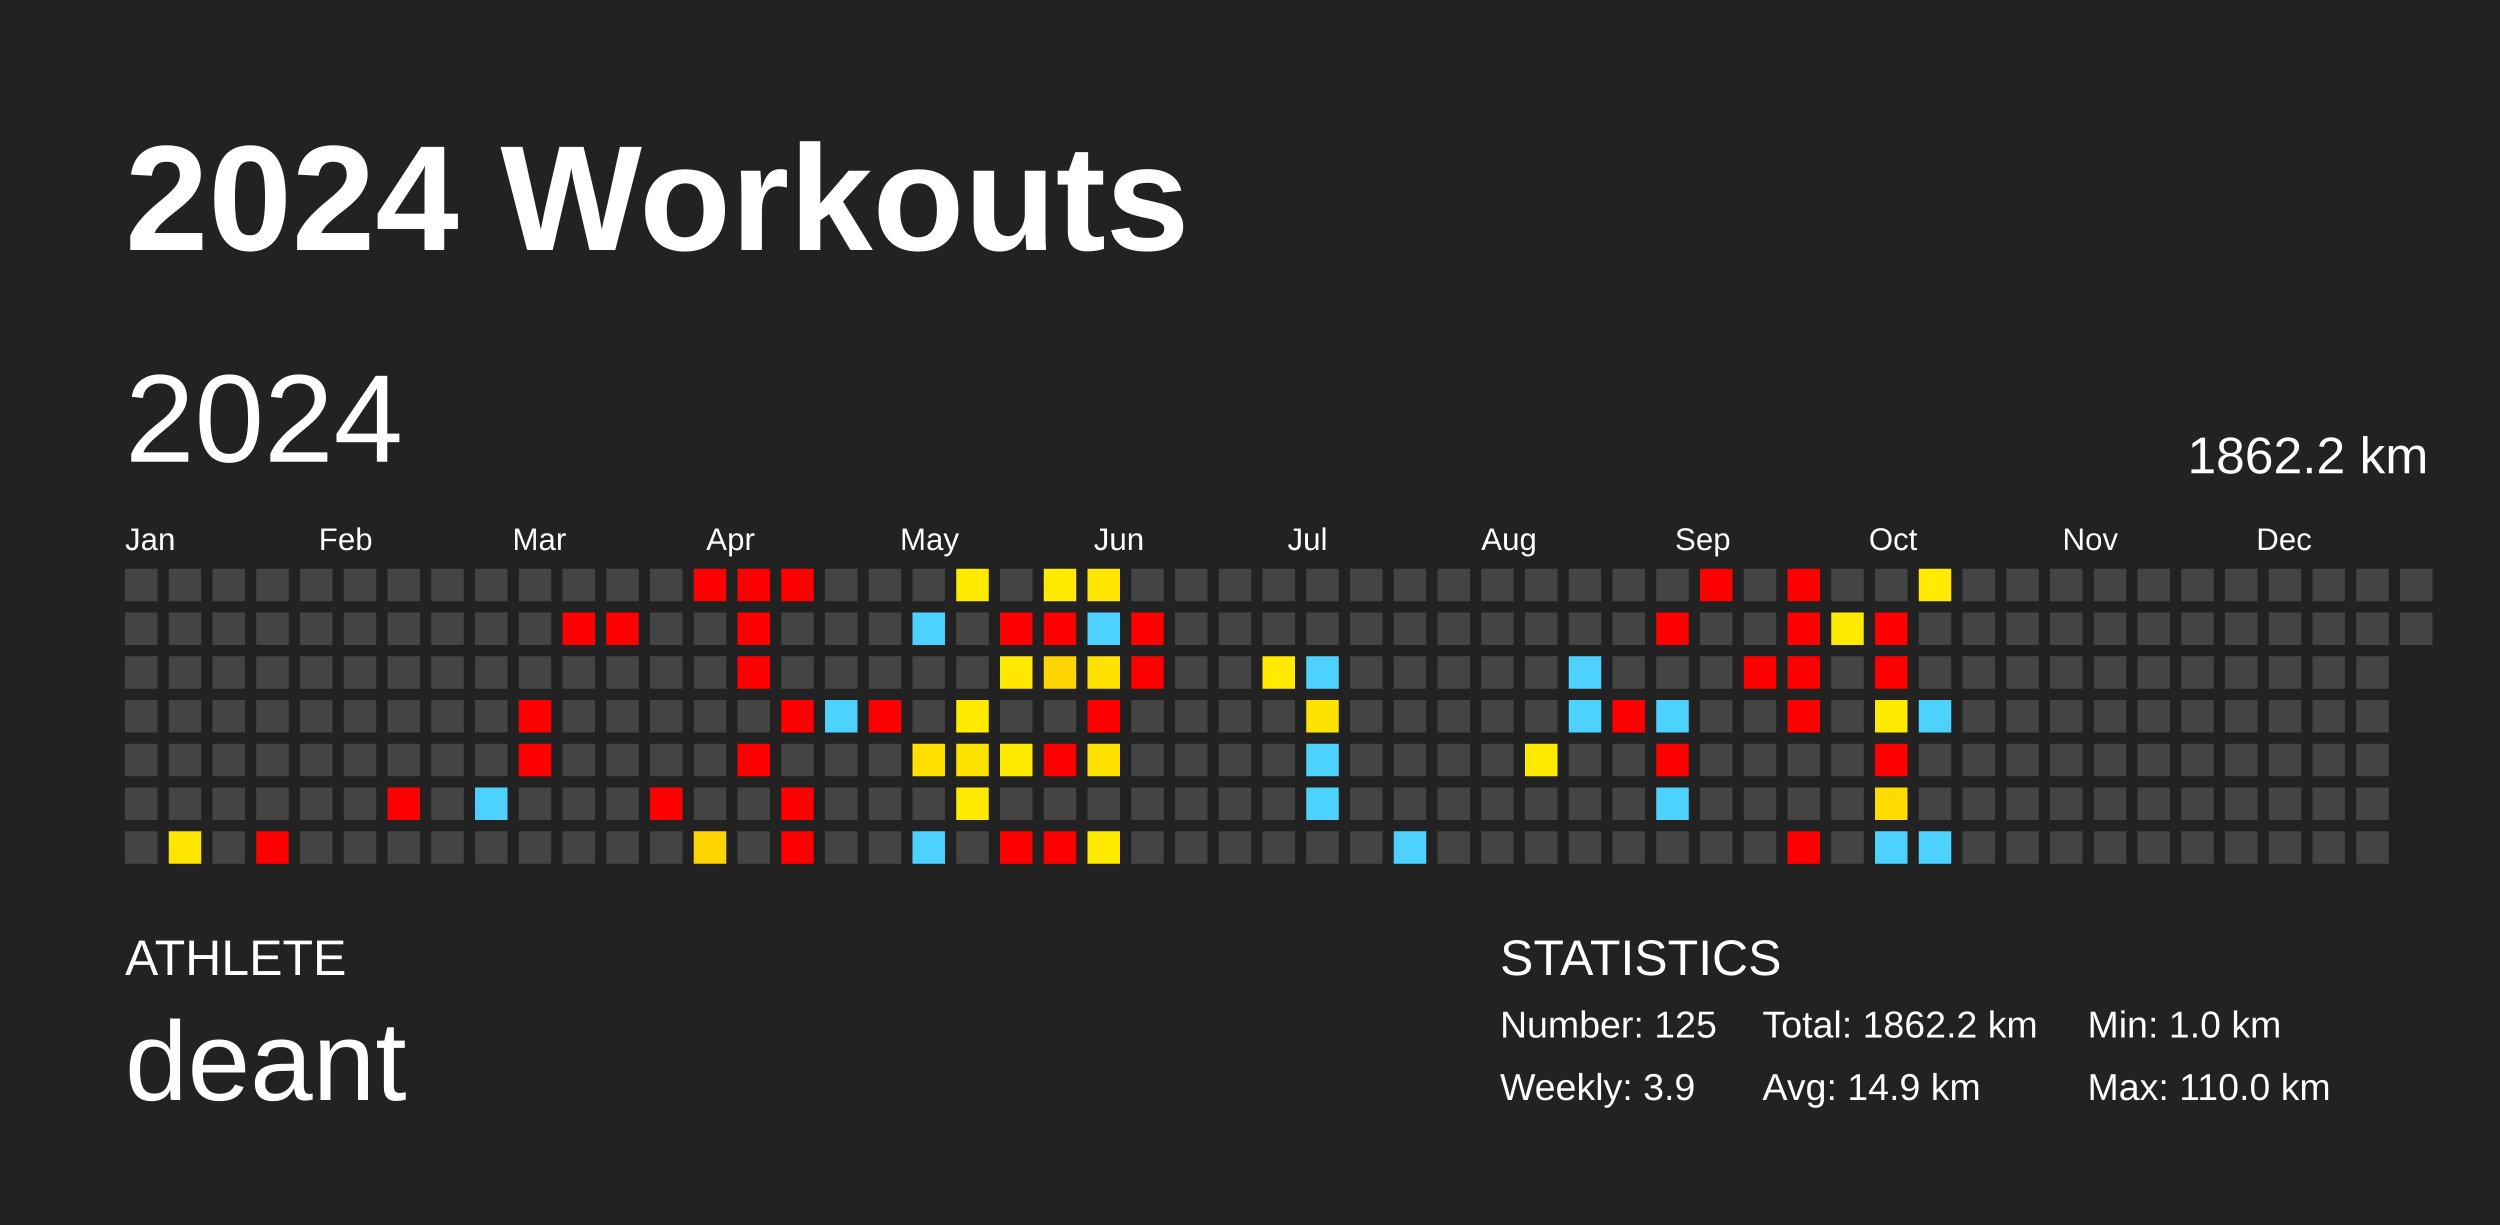
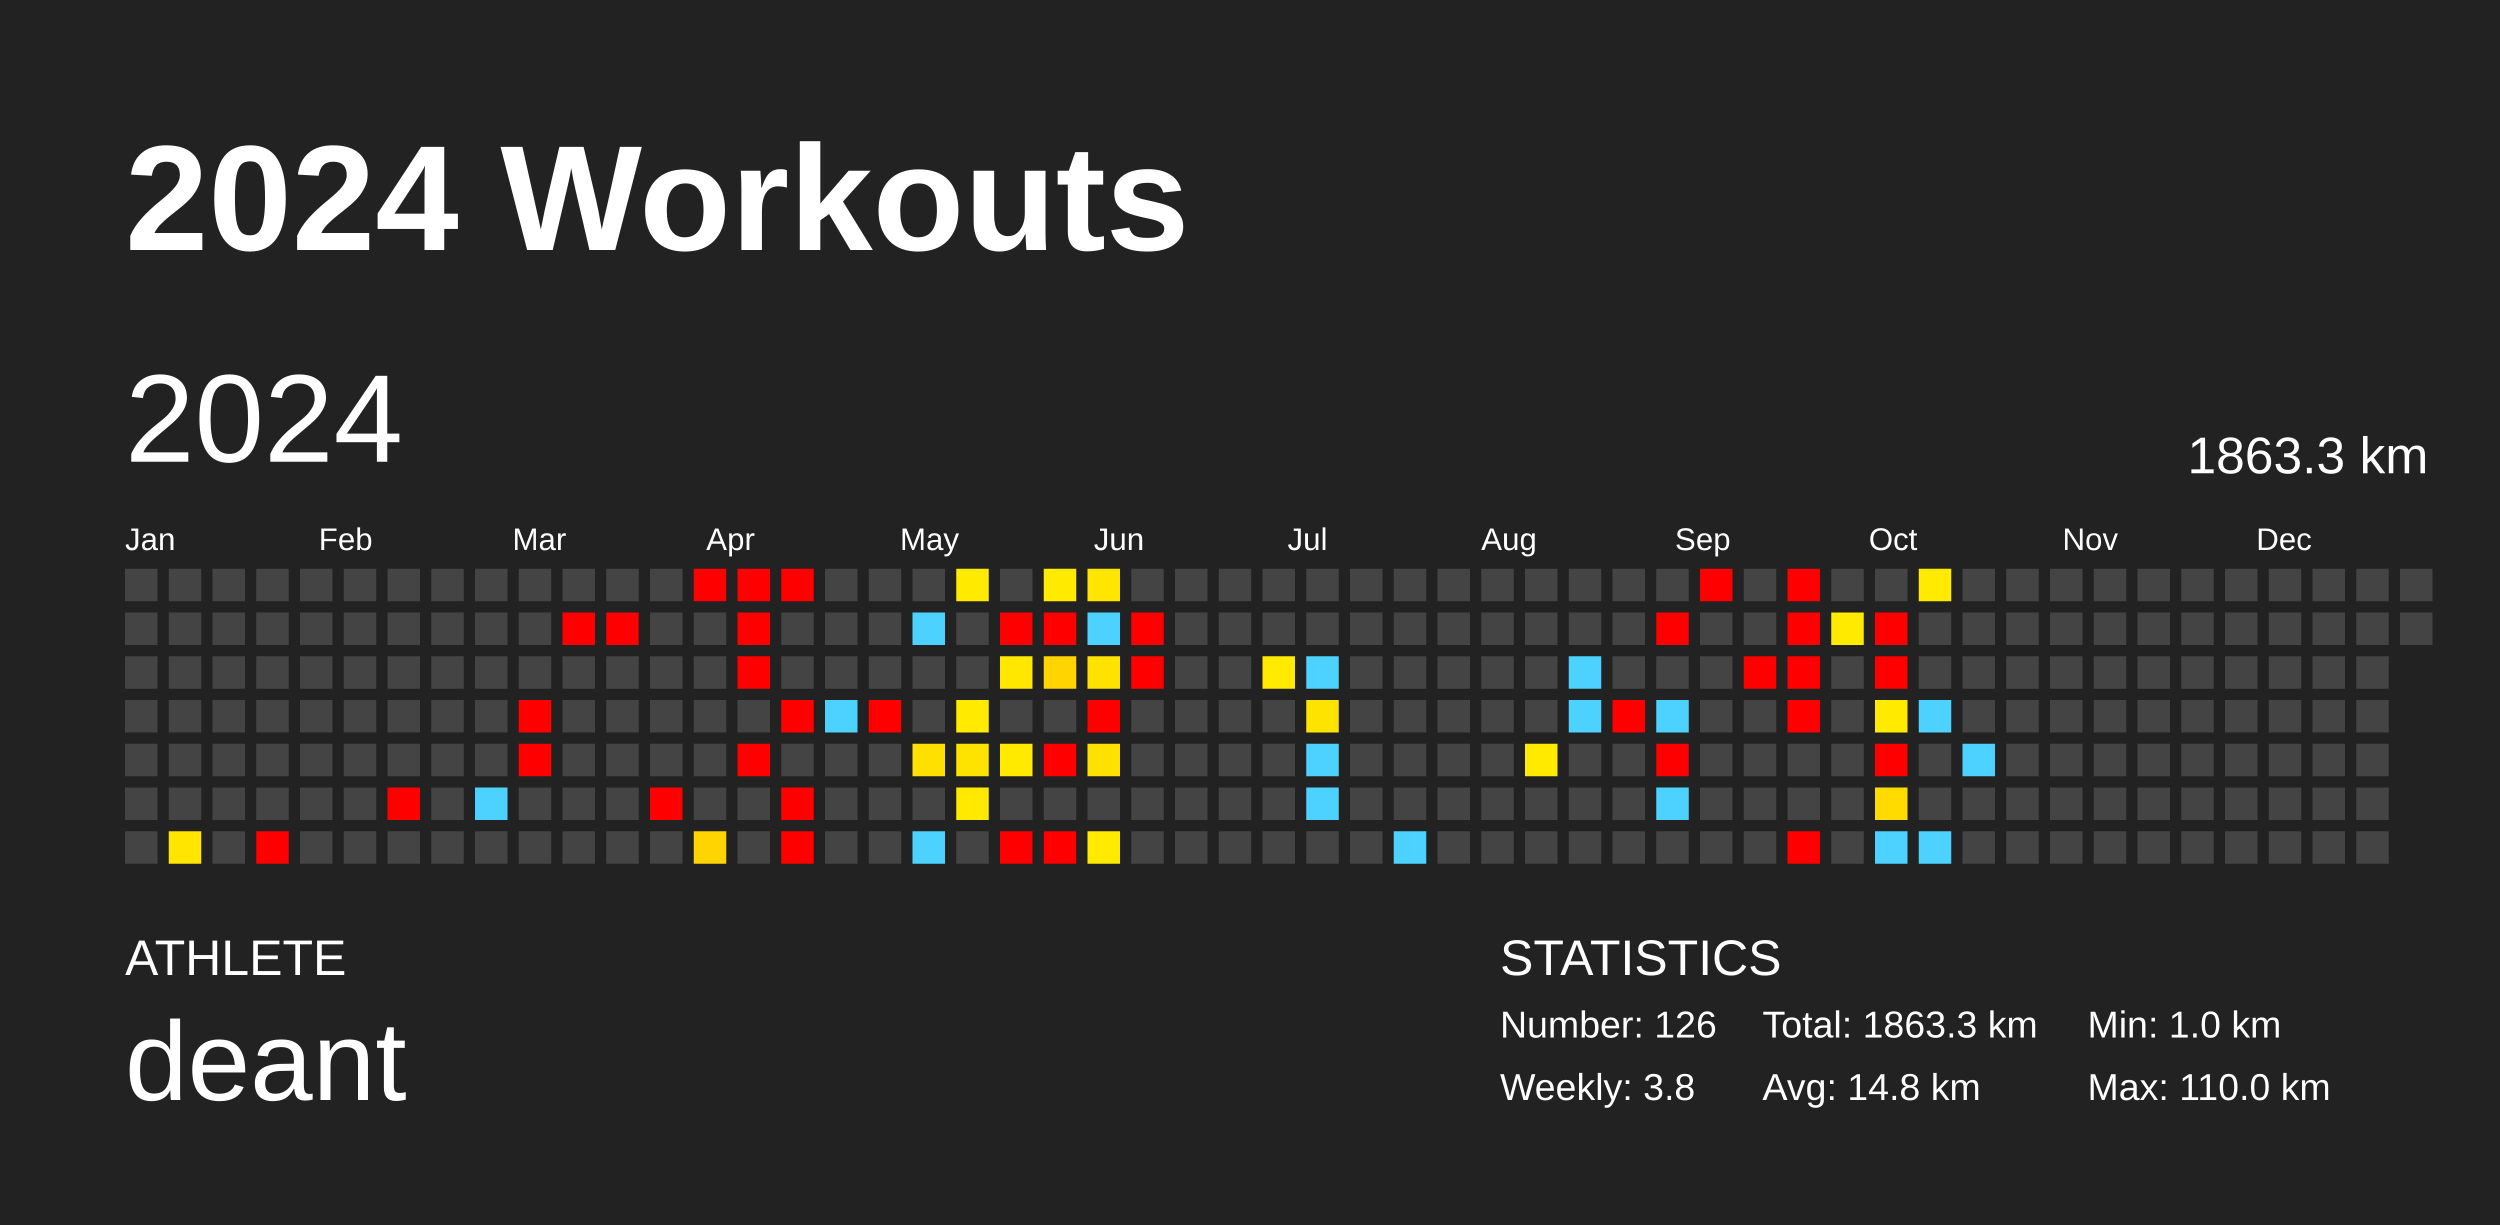
<svg xmlns="http://www.w3.org/2000/svg" baseProfile="full" height="98mm" version="1.1" viewBox="0,0,200,98" width="200mm">
  <defs />
  <rect fill="#222222" height="98" width="200" x="0" y="0" />
  <text fill="#FFFFFF" style="font-size:12px; font-family:Arial; font-weight:bold;" x="10" y="20">2024 Workouts</text>
  <text fill="#FFFFFF" style="font-size:4px; font-family:Arial" x="10" y="78">ATHLETE</text>
  <text fill="#FFFFFF" style="font-size:9px; font-family:Arial" x="10" y="88">deant</text>
  <text fill="#FFFFFF" style="font-size:4px; font-family:Arial" x="120" y="78">STATISTICS</text>
-   <text fill="#FFFFFF" style="font-size:3px; font-family:Arial" x="120" y="83">Number: 125</text>
-   <text fill="#FFFFFF" style="font-size:3px; font-family:Arial" x="120" y="88">Weekly: 3.9</text>
-   <text fill="#FFFFFF" style="font-size:3px; font-family:Arial" x="141" y="83">Total: 1862.2 km</text>
-   <text fill="#FFFFFF" style="font-size:3px; font-family:Arial" x="141" y="88">Avg: 14.9 km</text>
+   <text fill="#FFFFFF" style="font-size:3px; font-family:Arial" x="120" y="83">Number: 126</text>
+   <text fill="#FFFFFF" style="font-size:3px; font-family:Arial" x="120" y="88">Weekly: 3.8</text>
+   <text fill="#FFFFFF" style="font-size:3px; font-family:Arial" x="141" y="83">Total: 1863.3 km</text>
+   <text fill="#FFFFFF" style="font-size:3px; font-family:Arial" x="141" y="88">Avg: 14.8 km</text>
  <text fill="#FFFFFF" style="font-size:3px; font-family:Arial" x="167" y="83">Min: 1.0 km</text>
  <text fill="#FFFFFF" style="font-size:3px; font-family:Arial" x="167" y="88">Max: 110.0 km</text>
  <text dominant-baseline="hanging" fill="#FFFFFF" style="font-size:10.0px; font-family:Arial;" x="10" y="30">2024</text>
-   <text dominant-baseline="hanging" fill="#FFFFFF" style="font-size:4.125px; font-family:Arial;" x="175" y="35">1862.2 km</text>
+   <text dominant-baseline="hanging" fill="#FFFFFF" style="font-size:4.125px; font-family:Arial;" x="175" y="35">1863.3 km</text>
  <text fill="#FFFFFF" style="font-size:2.5px; font-family:Arial" x="10.0" y="44">Jan</text>
  <text fill="#FFFFFF" style="font-size:2.5px; font-family:Arial" x="25.5" y="44">Feb</text>
  <text fill="#FFFFFF" style="font-size:2.5px; font-family:Arial" x="41.0" y="44">Mar</text>
  <text fill="#FFFFFF" style="font-size:2.5px; font-family:Arial" x="56.5" y="44">Apr</text>
  <text fill="#FFFFFF" style="font-size:2.5px; font-family:Arial" x="72.0" y="44">May</text>
  <text fill="#FFFFFF" style="font-size:2.5px; font-family:Arial" x="87.5" y="44">Jun</text>
  <text fill="#FFFFFF" style="font-size:2.5px; font-family:Arial" x="103.0" y="44">Jul</text>
  <text fill="#FFFFFF" style="font-size:2.5px; font-family:Arial" x="118.5" y="44">Aug</text>
  <text fill="#FFFFFF" style="font-size:2.5px; font-family:Arial" x="134.0" y="44">Sep</text>
  <text fill="#FFFFFF" style="font-size:2.5px; font-family:Arial" x="149.5" y="44">Oct</text>
  <text fill="#FFFFFF" style="font-size:2.5px; font-family:Arial" x="165.0" y="44">Nov</text>
  <text fill="#FFFFFF" style="font-size:2.5px; font-family:Arial" x="180.5" y="44">Dec</text>
  <rect fill="#444444" height="2.6" width="2.6" x="10.0" y="45.5" />
  <rect fill="#444444" height="2.6" width="2.6" x="10.0" y="49.0" />
  <rect fill="#444444" height="2.6" width="2.6" x="10.0" y="52.5" />
  <rect fill="#444444" height="2.6" width="2.6" x="10.0" y="56.0" />
  <rect fill="#444444" height="2.6" width="2.6" x="10.0" y="59.5" />
  <rect fill="#444444" height="2.6" width="2.6" x="10.0" y="63.0" />
  <rect fill="#444444" height="2.6" width="2.6" x="10.0" y="66.5" />
  <rect fill="#444444" height="2.6" width="2.6" x="13.5" y="45.5" />
  <rect fill="#444444" height="2.6" width="2.6" x="13.5" y="49.0" />
  <rect fill="#444444" height="2.6" width="2.6" x="13.5" y="52.5" />
  <rect fill="#444444" height="2.6" width="2.6" x="13.5" y="56.0" />
  <rect fill="#444444" height="2.6" width="2.6" x="13.5" y="59.5" />
  <rect fill="#444444" height="2.6" width="2.6" x="13.5" y="63.0" />
  <rect fill="#ffe500" height="2.6" width="2.6" x="13.5" y="66.5" />
  <rect fill="#444444" height="2.6" width="2.6" x="17.0" y="45.5" />
  <rect fill="#444444" height="2.6" width="2.6" x="17.0" y="49.0" />
  <rect fill="#444444" height="2.6" width="2.6" x="17.0" y="52.5" />
  <rect fill="#444444" height="2.6" width="2.6" x="17.0" y="56.0" />
  <rect fill="#444444" height="2.6" width="2.6" x="17.0" y="59.5" />
  <rect fill="#444444" height="2.6" width="2.6" x="17.0" y="63.0" />
  <rect fill="#444444" height="2.6" width="2.6" x="17.0" y="66.5" />
  <rect fill="#444444" height="2.6" width="2.6" x="20.5" y="45.5" />
  <rect fill="#444444" height="2.6" width="2.6" x="20.5" y="49.0" />
  <rect fill="#444444" height="2.6" width="2.6" x="20.5" y="52.5" />
  <rect fill="#444444" height="2.6" width="2.6" x="20.5" y="56.0" />
  <rect fill="#444444" height="2.6" width="2.6" x="20.5" y="59.5" />
  <rect fill="#444444" height="2.6" width="2.6" x="20.5" y="63.0" />
  <rect fill="red" height="2.6" width="2.6" x="20.5" y="66.5" />
  <rect fill="#444444" height="2.6" width="2.6" x="24.0" y="45.5" />
  <rect fill="#444444" height="2.6" width="2.6" x="24.0" y="49.0" />
  <rect fill="#444444" height="2.6" width="2.6" x="24.0" y="52.5" />
  <rect fill="#444444" height="2.6" width="2.6" x="24.0" y="56.0" />
  <rect fill="#444444" height="2.6" width="2.6" x="24.0" y="59.5" />
  <rect fill="#444444" height="2.6" width="2.6" x="24.0" y="63.0" />
  <rect fill="#444444" height="2.6" width="2.6" x="24.0" y="66.5" />
  <rect fill="#444444" height="2.6" width="2.6" x="27.5" y="45.5" />
  <rect fill="#444444" height="2.6" width="2.6" x="27.5" y="49.0" />
  <rect fill="#444444" height="2.6" width="2.6" x="27.5" y="52.5" />
  <rect fill="#444444" height="2.6" width="2.6" x="27.5" y="56.0" />
  <rect fill="#444444" height="2.6" width="2.6" x="27.5" y="59.5" />
  <rect fill="#444444" height="2.6" width="2.6" x="27.5" y="63.0" />
  <rect fill="#444444" height="2.6" width="2.6" x="27.5" y="66.5" />
  <rect fill="#444444" height="2.6" width="2.6" x="31.0" y="45.5" />
  <rect fill="#444444" height="2.6" width="2.6" x="31.0" y="49.0" />
  <rect fill="#444444" height="2.6" width="2.6" x="31.0" y="52.5" />
  <rect fill="#444444" height="2.6" width="2.6" x="31.0" y="56.0" />
  <rect fill="#444444" height="2.6" width="2.6" x="31.0" y="59.5" />
  <rect fill="red" height="2.6" width="2.6" x="31.0" y="63.0" />
  <rect fill="#444444" height="2.6" width="2.6" x="31.0" y="66.5" />
  <rect fill="#444444" height="2.6" width="2.6" x="34.5" y="45.5" />
  <rect fill="#444444" height="2.6" width="2.6" x="34.5" y="49.0" />
  <rect fill="#444444" height="2.6" width="2.6" x="34.5" y="52.5" />
  <rect fill="#444444" height="2.6" width="2.6" x="34.5" y="56.0" />
  <rect fill="#444444" height="2.6" width="2.6" x="34.5" y="59.5" />
  <rect fill="#444444" height="2.6" width="2.6" x="34.5" y="63.0" />
  <rect fill="#444444" height="2.6" width="2.6" x="34.5" y="66.5" />
  <rect fill="#444444" height="2.6" width="2.6" x="38.0" y="45.5" />
  <rect fill="#444444" height="2.6" width="2.6" x="38.0" y="49.0" />
  <rect fill="#444444" height="2.6" width="2.6" x="38.0" y="52.5" />
  <rect fill="#444444" height="2.6" width="2.6" x="38.0" y="56.0" />
  <rect fill="#444444" height="2.6" width="2.6" x="38.0" y="59.5" />
  <rect fill="#4dd2ff" height="2.6" width="2.6" x="38.0" y="63.0" />
  <rect fill="#444444" height="2.6" width="2.6" x="38.0" y="66.5" />
  <rect fill="#444444" height="2.6" width="2.6" x="41.5" y="45.5" />
  <rect fill="#444444" height="2.6" width="2.6" x="41.5" y="49.0" />
  <rect fill="#444444" height="2.6" width="2.6" x="41.5" y="52.5" />
  <rect fill="red" height="2.6" width="2.6" x="41.5" y="56.0" />
  <rect fill="red" height="2.6" width="2.6" x="41.5" y="59.5" />
  <rect fill="#444444" height="2.6" width="2.6" x="41.5" y="63.0" />
  <rect fill="#444444" height="2.6" width="2.6" x="41.5" y="66.5" />
  <rect fill="#444444" height="2.6" width="2.6" x="45.0" y="45.5" />
  <rect fill="red" height="2.6" width="2.6" x="45.0" y="49.0" />
  <rect fill="#444444" height="2.6" width="2.6" x="45.0" y="52.5" />
  <rect fill="#444444" height="2.6" width="2.6" x="45.0" y="56.0" />
  <rect fill="#444444" height="2.6" width="2.6" x="45.0" y="59.5" />
  <rect fill="#444444" height="2.6" width="2.6" x="45.0" y="63.0" />
  <rect fill="#444444" height="2.6" width="2.6" x="45.0" y="66.5" />
  <rect fill="#444444" height="2.6" width="2.6" x="48.5" y="45.5" />
  <rect fill="red" height="2.6" width="2.6" x="48.5" y="49.0" />
  <rect fill="#444444" height="2.6" width="2.6" x="48.5" y="52.5" />
  <rect fill="#444444" height="2.6" width="2.6" x="48.5" y="56.0" />
  <rect fill="#444444" height="2.6" width="2.6" x="48.5" y="59.5" />
  <rect fill="#444444" height="2.6" width="2.6" x="48.5" y="63.0" />
  <rect fill="#444444" height="2.6" width="2.6" x="48.5" y="66.5" />
  <rect fill="#444444" height="2.6" width="2.6" x="52.0" y="45.5" />
  <rect fill="#444444" height="2.6" width="2.6" x="52.0" y="49.0" />
  <rect fill="#444444" height="2.6" width="2.6" x="52.0" y="52.5" />
  <rect fill="#444444" height="2.6" width="2.6" x="52.0" y="56.0" />
  <rect fill="#444444" height="2.6" width="2.6" x="52.0" y="59.5" />
  <rect fill="red" height="2.6" width="2.6" x="52.0" y="63.0" />
  <rect fill="#444444" height="2.6" width="2.6" x="52.0" y="66.5" />
  <rect fill="red" height="2.6" width="2.6" x="55.5" y="45.5" />
  <rect fill="#444444" height="2.6" width="2.6" x="55.5" y="49.0" />
  <rect fill="#444444" height="2.6" width="2.6" x="55.5" y="52.5" />
  <rect fill="#444444" height="2.6" width="2.6" x="55.5" y="56.0" />
  <rect fill="#444444" height="2.6" width="2.6" x="55.5" y="59.5" />
  <rect fill="#444444" height="2.6" width="2.6" x="55.5" y="63.0" />
  <rect fill="#ffd400" height="2.6" width="2.6" x="55.5" y="66.5" />
  <rect fill="red" height="2.6" width="2.6" x="59.0" y="45.5" />
  <rect fill="red" height="2.6" width="2.6" x="59.0" y="49.0" />
  <rect fill="red" height="2.6" width="2.6" x="59.0" y="52.5" />
  <rect fill="#444444" height="2.6" width="2.6" x="59.0" y="56.0" />
  <rect fill="red" height="2.6" width="2.6" x="59.0" y="59.5" />
  <rect fill="#444444" height="2.6" width="2.6" x="59.0" y="63.0" />
  <rect fill="#444444" height="2.6" width="2.6" x="59.0" y="66.5" />
  <rect fill="red" height="2.6" width="2.6" x="62.5" y="45.5" />
  <rect fill="#444444" height="2.6" width="2.6" x="62.5" y="49.0" />
  <rect fill="#444444" height="2.6" width="2.6" x="62.5" y="52.5" />
  <rect fill="red" height="2.6" width="2.6" x="62.5" y="56.0" />
  <rect fill="#444444" height="2.6" width="2.6" x="62.5" y="59.5" />
  <rect fill="red" height="2.6" width="2.6" x="62.5" y="63.0" />
  <rect fill="red" height="2.6" width="2.6" x="62.5" y="66.5" />
  <rect fill="#444444" height="2.6" width="2.6" x="66.0" y="45.5" />
  <rect fill="#444444" height="2.6" width="2.6" x="66.0" y="49.0" />
  <rect fill="#444444" height="2.6" width="2.6" x="66.0" y="52.5" />
  <rect fill="#4dd2ff" height="2.6" width="2.6" x="66.0" y="56.0" />
  <rect fill="#444444" height="2.6" width="2.6" x="66.0" y="59.5" />
  <rect fill="#444444" height="2.6" width="2.6" x="66.0" y="63.0" />
  <rect fill="#444444" height="2.6" width="2.6" x="66.0" y="66.5" />
  <rect fill="#444444" height="2.6" width="2.6" x="69.5" y="45.5" />
  <rect fill="#444444" height="2.6" width="2.6" x="69.5" y="49.0" />
  <rect fill="#444444" height="2.6" width="2.6" x="69.5" y="52.5" />
  <rect fill="red" height="2.6" width="2.6" x="69.5" y="56.0" />
  <rect fill="#444444" height="2.6" width="2.6" x="69.5" y="59.5" />
  <rect fill="#444444" height="2.6" width="2.6" x="69.5" y="63.0" />
  <rect fill="#444444" height="2.6" width="2.6" x="69.5" y="66.5" />
  <rect fill="#444444" height="2.6" width="2.6" x="73.0" y="45.5" />
  <rect fill="#4dd2ff" height="2.6" width="2.6" x="73.0" y="49.0" />
  <rect fill="#444444" height="2.6" width="2.6" x="73.0" y="52.5" />
  <rect fill="#444444" height="2.6" width="2.6" x="73.0" y="56.0" />
  <rect fill="#ffe000" height="2.6" width="2.6" x="73.0" y="59.5" />
  <rect fill="#444444" height="2.6" width="2.6" x="73.0" y="63.0" />
  <rect fill="#4dd2ff" height="2.6" width="2.6" x="73.0" y="66.5" />
  <rect fill="#ffea00" height="2.6" width="2.6" x="76.5" y="45.5" />
  <rect fill="#444444" height="2.6" width="2.6" x="76.5" y="49.0" />
  <rect fill="#444444" height="2.6" width="2.6" x="76.5" y="52.5" />
  <rect fill="#ffea00" height="2.6" width="2.6" x="76.5" y="56.0" />
  <rect fill="#ffe300" height="2.6" width="2.6" x="76.5" y="59.5" />
  <rect fill="#ffe900" height="2.6" width="2.6" x="76.5" y="63.0" />
  <rect fill="#444444" height="2.6" width="2.6" x="76.5" y="66.5" />
  <rect fill="#444444" height="2.6" width="2.6" x="80.0" y="45.5" />
  <rect fill="red" height="2.6" width="2.6" x="80.0" y="49.0" />
  <rect fill="#ffe700" height="2.6" width="2.6" x="80.0" y="52.5" />
  <rect fill="#444444" height="2.6" width="2.6" x="80.0" y="56.0" />
  <rect fill="#ffea00" height="2.6" width="2.6" x="80.0" y="59.5" />
  <rect fill="#444444" height="2.6" width="2.6" x="80.0" y="63.0" />
  <rect fill="red" height="2.6" width="2.6" x="80.0" y="66.5" />
  <rect fill="#ffea00" height="2.6" width="2.6" x="83.5" y="45.5" />
  <rect fill="red" height="2.6" width="2.6" x="83.5" y="49.0" />
  <rect fill="#ffd400" height="2.6" width="2.6" x="83.5" y="52.5" />
  <rect fill="#444444" height="2.6" width="2.6" x="83.5" y="56.0" />
  <rect fill="red" height="2.6" width="2.6" x="83.5" y="59.5" />
  <rect fill="#444444" height="2.6" width="2.6" x="83.5" y="63.0" />
  <rect fill="red" height="2.6" width="2.6" x="83.5" y="66.5" />
  <rect fill="#ffe500" height="2.6" width="2.6" x="87.0" y="45.5" />
  <rect fill="#4dd2ff" height="2.6" width="2.6" x="87.0" y="49.0" />
  <rect fill="#ffe200" height="2.6" width="2.6" x="87.0" y="52.5" />
  <rect fill="red" height="2.6" width="2.6" x="87.0" y="56.0" />
  <rect fill="#ffe100" height="2.6" width="2.6" x="87.0" y="59.5" />
  <rect fill="#444444" height="2.6" width="2.6" x="87.0" y="63.0" />
  <rect fill="#ffea00" height="2.6" width="2.6" x="87.0" y="66.5" />
  <rect fill="#444444" height="2.6" width="2.6" x="90.5" y="45.5" />
  <rect fill="red" height="2.6" width="2.6" x="90.5" y="49.0" />
  <rect fill="red" height="2.6" width="2.6" x="90.5" y="52.5" />
  <rect fill="#444444" height="2.6" width="2.6" x="90.5" y="56.0" />
  <rect fill="#444444" height="2.6" width="2.6" x="90.5" y="59.5" />
  <rect fill="#444444" height="2.6" width="2.6" x="90.5" y="63.0" />
  <rect fill="#444444" height="2.6" width="2.6" x="90.5" y="66.5" />
  <rect fill="#444444" height="2.6" width="2.6" x="94.0" y="45.5" />
  <rect fill="#444444" height="2.6" width="2.6" x="94.0" y="49.0" />
  <rect fill="#444444" height="2.6" width="2.6" x="94.0" y="52.5" />
  <rect fill="#444444" height="2.6" width="2.6" x="94.0" y="56.0" />
  <rect fill="#444444" height="2.6" width="2.6" x="94.0" y="59.5" />
  <rect fill="#444444" height="2.6" width="2.6" x="94.0" y="63.0" />
  <rect fill="#444444" height="2.6" width="2.6" x="94.0" y="66.5" />
  <rect fill="#444444" height="2.6" width="2.6" x="97.5" y="45.5" />
  <rect fill="#444444" height="2.6" width="2.6" x="97.5" y="49.0" />
  <rect fill="#444444" height="2.6" width="2.6" x="97.5" y="52.5" />
  <rect fill="#444444" height="2.6" width="2.6" x="97.5" y="56.0" />
  <rect fill="#444444" height="2.6" width="2.6" x="97.5" y="59.5" />
  <rect fill="#444444" height="2.6" width="2.6" x="97.5" y="63.0" />
  <rect fill="#444444" height="2.6" width="2.6" x="97.5" y="66.5" />
  <rect fill="#444444" height="2.6" width="2.6" x="101.0" y="45.5" />
  <rect fill="#444444" height="2.6" width="2.6" x="101.0" y="49.0" />
  <rect fill="#ffea00" height="2.6" width="2.6" x="101.0" y="52.5" />
  <rect fill="#444444" height="2.6" width="2.6" x="101.0" y="56.0" />
  <rect fill="#444444" height="2.6" width="2.6" x="101.0" y="59.5" />
  <rect fill="#444444" height="2.6" width="2.6" x="101.0" y="63.0" />
  <rect fill="#444444" height="2.6" width="2.6" x="101.0" y="66.5" />
  <rect fill="#444444" height="2.6" width="2.6" x="104.5" y="45.5" />
  <rect fill="#444444" height="2.6" width="2.6" x="104.5" y="49.0" />
  <rect fill="#4dd2ff" height="2.6" width="2.6" x="104.5" y="52.5" />
  <rect fill="#ffe300" height="2.6" width="2.6" x="104.5" y="56.0" />
  <rect fill="#4dd2ff" height="2.6" width="2.6" x="104.5" y="59.5" />
  <rect fill="#4dd2ff" height="2.6" width="2.6" x="104.5" y="63.0" />
  <rect fill="#444444" height="2.6" width="2.6" x="104.5" y="66.5" />
  <rect fill="#444444" height="2.6" width="2.6" x="108.0" y="45.5" />
  <rect fill="#444444" height="2.6" width="2.6" x="108.0" y="49.0" />
  <rect fill="#444444" height="2.6" width="2.6" x="108.0" y="52.5" />
  <rect fill="#444444" height="2.6" width="2.6" x="108.0" y="56.0" />
  <rect fill="#444444" height="2.6" width="2.6" x="108.0" y="59.5" />
  <rect fill="#444444" height="2.6" width="2.6" x="108.0" y="63.0" />
  <rect fill="#444444" height="2.6" width="2.6" x="108.0" y="66.5" />
  <rect fill="#444444" height="2.6" width="2.6" x="111.5" y="45.5" />
  <rect fill="#444444" height="2.6" width="2.6" x="111.5" y="49.0" />
  <rect fill="#444444" height="2.6" width="2.6" x="111.5" y="52.5" />
  <rect fill="#444444" height="2.6" width="2.6" x="111.5" y="56.0" />
  <rect fill="#444444" height="2.6" width="2.6" x="111.5" y="59.5" />
  <rect fill="#444444" height="2.6" width="2.6" x="111.5" y="63.0" />
  <rect fill="#4dd2ff" height="2.6" width="2.6" x="111.5" y="66.5" />
  <rect fill="#444444" height="2.6" width="2.6" x="115.0" y="45.5" />
  <rect fill="#444444" height="2.6" width="2.6" x="115.0" y="49.0" />
  <rect fill="#444444" height="2.6" width="2.6" x="115.0" y="52.5" />
  <rect fill="#444444" height="2.6" width="2.6" x="115.0" y="56.0" />
  <rect fill="#444444" height="2.6" width="2.6" x="115.0" y="59.5" />
  <rect fill="#444444" height="2.6" width="2.6" x="115.0" y="63.0" />
  <rect fill="#444444" height="2.6" width="2.6" x="115.0" y="66.5" />
  <rect fill="#444444" height="2.6" width="2.6" x="118.5" y="45.5" />
  <rect fill="#444444" height="2.6" width="2.6" x="118.5" y="49.0" />
  <rect fill="#444444" height="2.6" width="2.6" x="118.5" y="52.5" />
  <rect fill="#444444" height="2.6" width="2.6" x="118.5" y="56.0" />
  <rect fill="#444444" height="2.6" width="2.6" x="118.5" y="59.5" />
  <rect fill="#444444" height="2.6" width="2.6" x="118.5" y="63.0" />
  <rect fill="#444444" height="2.6" width="2.6" x="118.5" y="66.5" />
  <rect fill="#444444" height="2.6" width="2.6" x="122.0" y="45.5" />
  <rect fill="#444444" height="2.6" width="2.6" x="122.0" y="49.0" />
  <rect fill="#444444" height="2.6" width="2.6" x="122.0" y="52.5" />
  <rect fill="#444444" height="2.6" width="2.6" x="122.0" y="56.0" />
  <rect fill="#ffea00" height="2.6" width="2.6" x="122.0" y="59.5" />
  <rect fill="#444444" height="2.6" width="2.6" x="122.0" y="63.0" />
  <rect fill="#444444" height="2.6" width="2.6" x="122.0" y="66.5" />
  <rect fill="#444444" height="2.6" width="2.6" x="125.5" y="45.5" />
  <rect fill="#444444" height="2.6" width="2.6" x="125.5" y="49.0" />
  <rect fill="#4dd2ff" height="2.6" width="2.6" x="125.5" y="52.5" />
  <rect fill="#4dd2ff" height="2.6" width="2.6" x="125.5" y="56.0" />
  <rect fill="#444444" height="2.6" width="2.6" x="125.5" y="59.5" />
  <rect fill="#444444" height="2.6" width="2.6" x="125.5" y="63.0" />
  <rect fill="#444444" height="2.6" width="2.6" x="125.5" y="66.5" />
  <rect fill="#444444" height="2.6" width="2.6" x="129.0" y="45.5" />
  <rect fill="#444444" height="2.6" width="2.6" x="129.0" y="49.0" />
  <rect fill="#444444" height="2.6" width="2.6" x="129.0" y="52.5" />
  <rect fill="red" height="2.6" width="2.6" x="129.0" y="56.0" />
  <rect fill="#444444" height="2.6" width="2.6" x="129.0" y="59.5" />
  <rect fill="#444444" height="2.6" width="2.6" x="129.0" y="63.0" />
  <rect fill="#444444" height="2.6" width="2.6" x="129.0" y="66.5" />
  <rect fill="#444444" height="2.6" width="2.6" x="132.5" y="45.5" />
  <rect fill="red" height="2.6" width="2.6" x="132.5" y="49.0" />
  <rect fill="#444444" height="2.6" width="2.6" x="132.5" y="52.5" />
  <rect fill="#4dd2ff" height="2.6" width="2.6" x="132.5" y="56.0" />
  <rect fill="red" height="2.6" width="2.6" x="132.5" y="59.5" />
  <rect fill="#4dd2ff" height="2.6" width="2.6" x="132.5" y="63.0" />
  <rect fill="#444444" height="2.6" width="2.6" x="132.5" y="66.5" />
  <rect fill="red" height="2.6" width="2.6" x="136.0" y="45.5" />
  <rect fill="#444444" height="2.6" width="2.6" x="136.0" y="49.0" />
  <rect fill="#444444" height="2.6" width="2.6" x="136.0" y="52.5" />
  <rect fill="#444444" height="2.6" width="2.6" x="136.0" y="56.0" />
  <rect fill="#444444" height="2.6" width="2.6" x="136.0" y="59.5" />
  <rect fill="#444444" height="2.6" width="2.6" x="136.0" y="63.0" />
  <rect fill="#444444" height="2.6" width="2.6" x="136.0" y="66.5" />
  <rect fill="#444444" height="2.6" width="2.6" x="139.5" y="45.5" />
  <rect fill="#444444" height="2.6" width="2.6" x="139.5" y="49.0" />
  <rect fill="red" height="2.6" width="2.6" x="139.5" y="52.5" />
  <rect fill="#444444" height="2.6" width="2.6" x="139.5" y="56.0" />
  <rect fill="#444444" height="2.6" width="2.6" x="139.5" y="59.5" />
  <rect fill="#444444" height="2.6" width="2.6" x="139.5" y="63.0" />
  <rect fill="#444444" height="2.6" width="2.6" x="139.5" y="66.5" />
  <rect fill="red" height="2.6" width="2.6" x="143.0" y="45.5" />
  <rect fill="red" height="2.6" width="2.6" x="143.0" y="49.0" />
  <rect fill="red" height="2.6" width="2.6" x="143.0" y="52.5" />
  <rect fill="red" height="2.6" width="2.6" x="143.0" y="56.0" />
  <rect fill="#444444" height="2.6" width="2.6" x="143.0" y="59.5" />
  <rect fill="#444444" height="2.6" width="2.6" x="143.0" y="63.0" />
  <rect fill="red" height="2.6" width="2.6" x="143.0" y="66.5" />
  <rect fill="#444444" height="2.6" width="2.6" x="146.5" y="45.5" />
  <rect fill="#ffea00" height="2.6" width="2.6" x="146.5" y="49.0" />
  <rect fill="#444444" height="2.6" width="2.6" x="146.5" y="52.5" />
  <rect fill="#444444" height="2.6" width="2.6" x="146.5" y="56.0" />
  <rect fill="#444444" height="2.6" width="2.6" x="146.5" y="59.5" />
  <rect fill="#444444" height="2.6" width="2.6" x="146.5" y="63.0" />
  <rect fill="#444444" height="2.6" width="2.6" x="146.5" y="66.5" />
  <rect fill="#444444" height="2.6" width="2.6" x="150.0" y="45.5" />
  <rect fill="red" height="2.6" width="2.6" x="150.0" y="49.0" />
  <rect fill="red" height="2.6" width="2.6" x="150.0" y="52.5" />
  <rect fill="#ffea00" height="2.6" width="2.6" x="150.0" y="56.0" />
  <rect fill="red" height="2.6" width="2.6" x="150.0" y="59.5" />
  <rect fill="#ffdb00" height="2.6" width="2.6" x="150.0" y="63.0" />
  <rect fill="#4dd2ff" height="2.6" width="2.6" x="150.0" y="66.5" />
  <rect fill="#ffea00" height="2.6" width="2.6" x="153.5" y="45.5" />
  <rect fill="#444444" height="2.6" width="2.6" x="153.5" y="49.0" />
  <rect fill="#444444" height="2.6" width="2.6" x="153.5" y="52.5" />
  <rect fill="#4dd2ff" height="2.6" width="2.6" x="153.5" y="56.0" />
  <rect fill="#444444" height="2.6" width="2.6" x="153.5" y="59.5" />
  <rect fill="#444444" height="2.6" width="2.6" x="153.5" y="63.0" />
  <rect fill="#4dd2ff" height="2.6" width="2.6" x="153.5" y="66.5" />
  <rect fill="#444444" height="2.6" width="2.6" x="157.0" y="45.5" />
  <rect fill="#444444" height="2.6" width="2.6" x="157.0" y="49.0" />
  <rect fill="#444444" height="2.6" width="2.6" x="157.0" y="52.5" />
  <rect fill="#444444" height="2.6" width="2.6" x="157.0" y="56.0" />
-   <rect fill="#444444" height="2.6" width="2.6" x="157.0" y="59.5" />
+   <rect fill="#4dd2ff" height="2.6" width="2.6" x="157.0" y="59.5" />
  <rect fill="#444444" height="2.6" width="2.6" x="157.0" y="63.0" />
  <rect fill="#444444" height="2.6" width="2.6" x="157.0" y="66.5" />
  <rect fill="#444444" height="2.6" width="2.6" x="160.5" y="45.5" />
  <rect fill="#444444" height="2.6" width="2.6" x="160.5" y="49.0" />
  <rect fill="#444444" height="2.6" width="2.6" x="160.5" y="52.5" />
  <rect fill="#444444" height="2.6" width="2.6" x="160.5" y="56.0" />
  <rect fill="#444444" height="2.6" width="2.6" x="160.5" y="59.5" />
  <rect fill="#444444" height="2.6" width="2.6" x="160.5" y="63.0" />
  <rect fill="#444444" height="2.6" width="2.6" x="160.5" y="66.5" />
  <rect fill="#444444" height="2.6" width="2.6" x="164.0" y="45.5" />
  <rect fill="#444444" height="2.6" width="2.6" x="164.0" y="49.0" />
  <rect fill="#444444" height="2.6" width="2.6" x="164.0" y="52.5" />
  <rect fill="#444444" height="2.6" width="2.6" x="164.0" y="56.0" />
  <rect fill="#444444" height="2.6" width="2.6" x="164.0" y="59.5" />
  <rect fill="#444444" height="2.6" width="2.6" x="164.0" y="63.0" />
  <rect fill="#444444" height="2.6" width="2.6" x="164.0" y="66.5" />
  <rect fill="#444444" height="2.6" width="2.6" x="167.5" y="45.5" />
  <rect fill="#444444" height="2.6" width="2.6" x="167.5" y="49.0" />
  <rect fill="#444444" height="2.6" width="2.6" x="167.5" y="52.5" />
  <rect fill="#444444" height="2.6" width="2.6" x="167.5" y="56.0" />
  <rect fill="#444444" height="2.6" width="2.6" x="167.5" y="59.5" />
  <rect fill="#444444" height="2.6" width="2.6" x="167.5" y="63.0" />
  <rect fill="#444444" height="2.6" width="2.6" x="167.5" y="66.5" />
  <rect fill="#444444" height="2.6" width="2.6" x="171.0" y="45.5" />
  <rect fill="#444444" height="2.6" width="2.6" x="171.0" y="49.0" />
  <rect fill="#444444" height="2.6" width="2.6" x="171.0" y="52.5" />
  <rect fill="#444444" height="2.6" width="2.6" x="171.0" y="56.0" />
  <rect fill="#444444" height="2.6" width="2.6" x="171.0" y="59.5" />
  <rect fill="#444444" height="2.6" width="2.6" x="171.0" y="63.0" />
  <rect fill="#444444" height="2.6" width="2.6" x="171.0" y="66.5" />
  <rect fill="#444444" height="2.6" width="2.6" x="174.5" y="45.5" />
  <rect fill="#444444" height="2.6" width="2.6" x="174.5" y="49.0" />
  <rect fill="#444444" height="2.6" width="2.6" x="174.5" y="52.5" />
  <rect fill="#444444" height="2.6" width="2.6" x="174.5" y="56.0" />
  <rect fill="#444444" height="2.6" width="2.6" x="174.5" y="59.5" />
  <rect fill="#444444" height="2.6" width="2.6" x="174.5" y="63.0" />
  <rect fill="#444444" height="2.6" width="2.6" x="174.5" y="66.5" />
  <rect fill="#444444" height="2.6" width="2.6" x="178.0" y="45.5" />
  <rect fill="#444444" height="2.6" width="2.6" x="178.0" y="49.0" />
  <rect fill="#444444" height="2.6" width="2.6" x="178.0" y="52.5" />
  <rect fill="#444444" height="2.6" width="2.6" x="178.0" y="56.0" />
  <rect fill="#444444" height="2.6" width="2.6" x="178.0" y="59.5" />
  <rect fill="#444444" height="2.6" width="2.6" x="178.0" y="63.0" />
  <rect fill="#444444" height="2.6" width="2.6" x="178.0" y="66.5" />
  <rect fill="#444444" height="2.6" width="2.6" x="181.5" y="45.5" />
  <rect fill="#444444" height="2.6" width="2.6" x="181.5" y="49.0" />
  <rect fill="#444444" height="2.6" width="2.6" x="181.5" y="52.5" />
  <rect fill="#444444" height="2.6" width="2.6" x="181.5" y="56.0" />
  <rect fill="#444444" height="2.6" width="2.6" x="181.5" y="59.5" />
  <rect fill="#444444" height="2.6" width="2.6" x="181.5" y="63.0" />
  <rect fill="#444444" height="2.6" width="2.6" x="181.5" y="66.5" />
  <rect fill="#444444" height="2.6" width="2.6" x="185.0" y="45.5" />
  <rect fill="#444444" height="2.6" width="2.6" x="185.0" y="49.0" />
  <rect fill="#444444" height="2.6" width="2.6" x="185.0" y="52.5" />
  <rect fill="#444444" height="2.6" width="2.6" x="185.0" y="56.0" />
  <rect fill="#444444" height="2.6" width="2.6" x="185.0" y="59.5" />
  <rect fill="#444444" height="2.6" width="2.6" x="185.0" y="63.0" />
  <rect fill="#444444" height="2.6" width="2.6" x="185.0" y="66.5" />
  <rect fill="#444444" height="2.6" width="2.6" x="188.5" y="45.5" />
  <rect fill="#444444" height="2.6" width="2.6" x="188.5" y="49.0" />
  <rect fill="#444444" height="2.6" width="2.6" x="188.5" y="52.5" />
  <rect fill="#444444" height="2.6" width="2.6" x="188.5" y="56.0" />
  <rect fill="#444444" height="2.6" width="2.6" x="188.5" y="59.5" />
  <rect fill="#444444" height="2.6" width="2.6" x="188.5" y="63.0" />
  <rect fill="#444444" height="2.6" width="2.6" x="188.5" y="66.5" />
  <rect fill="#444444" height="2.6" width="2.6" x="192.0" y="45.5" />
  <rect fill="#444444" height="2.6" width="2.6" x="192.0" y="49.0" />
</svg>
